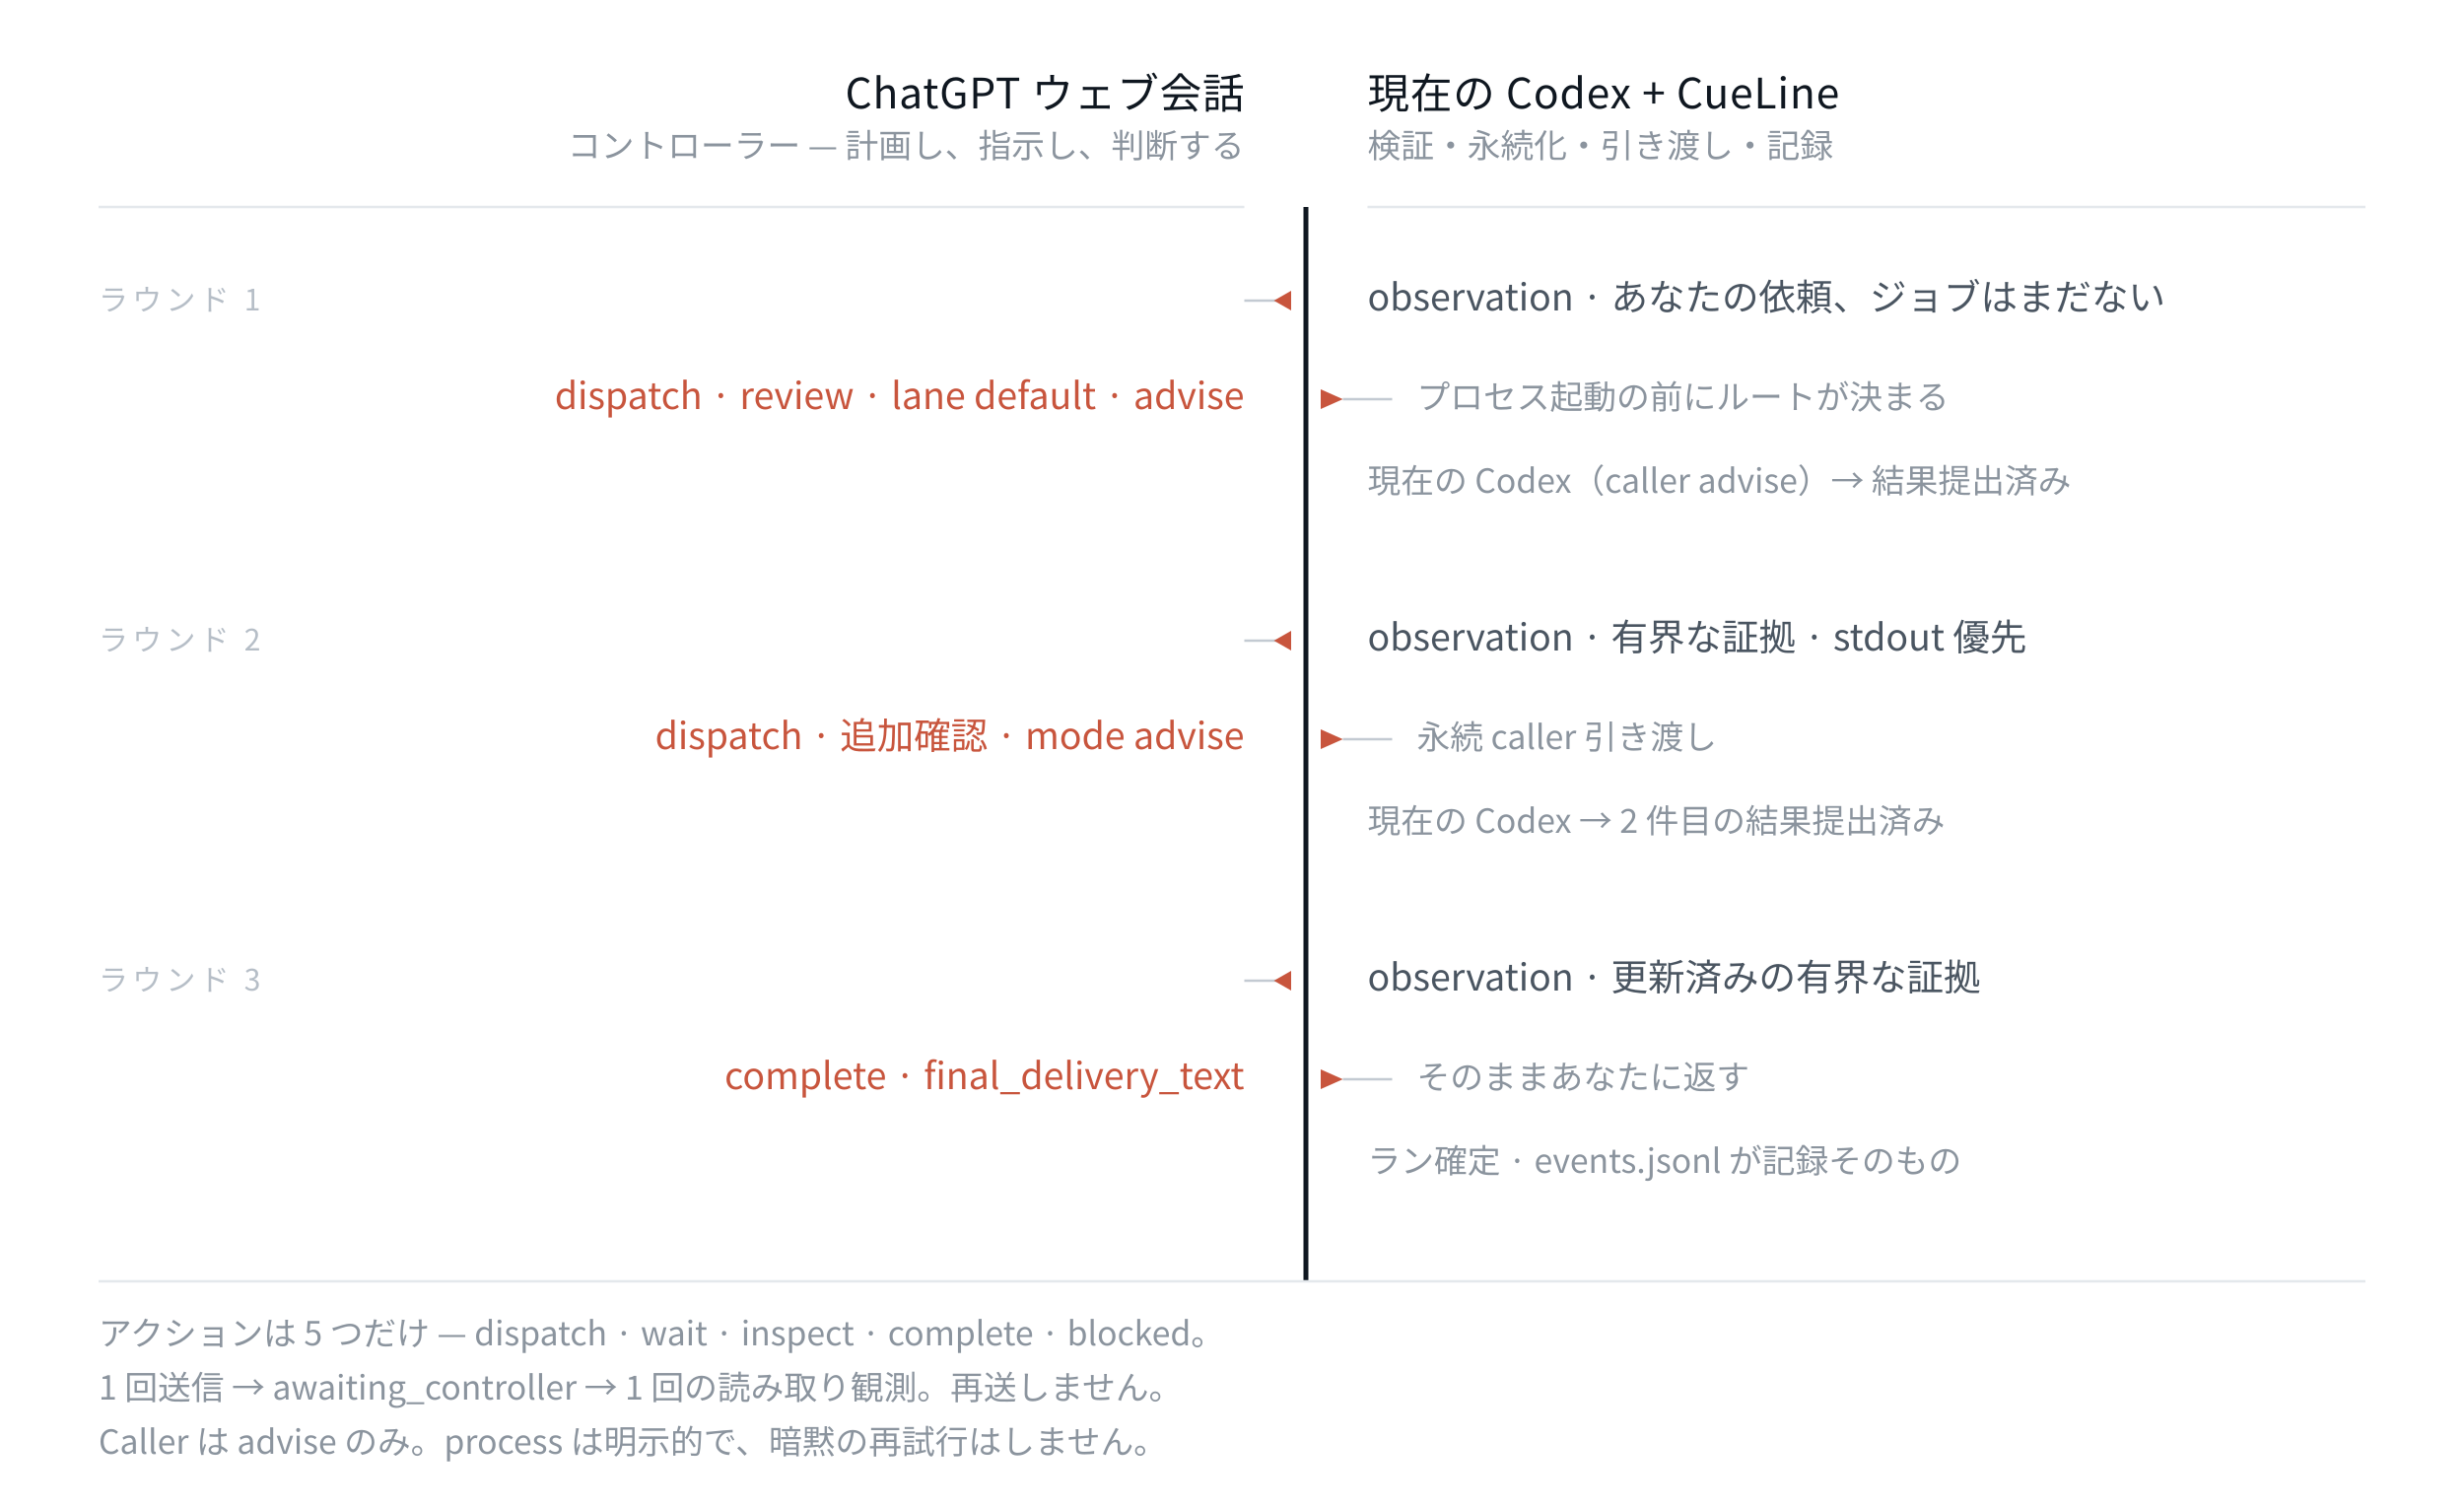
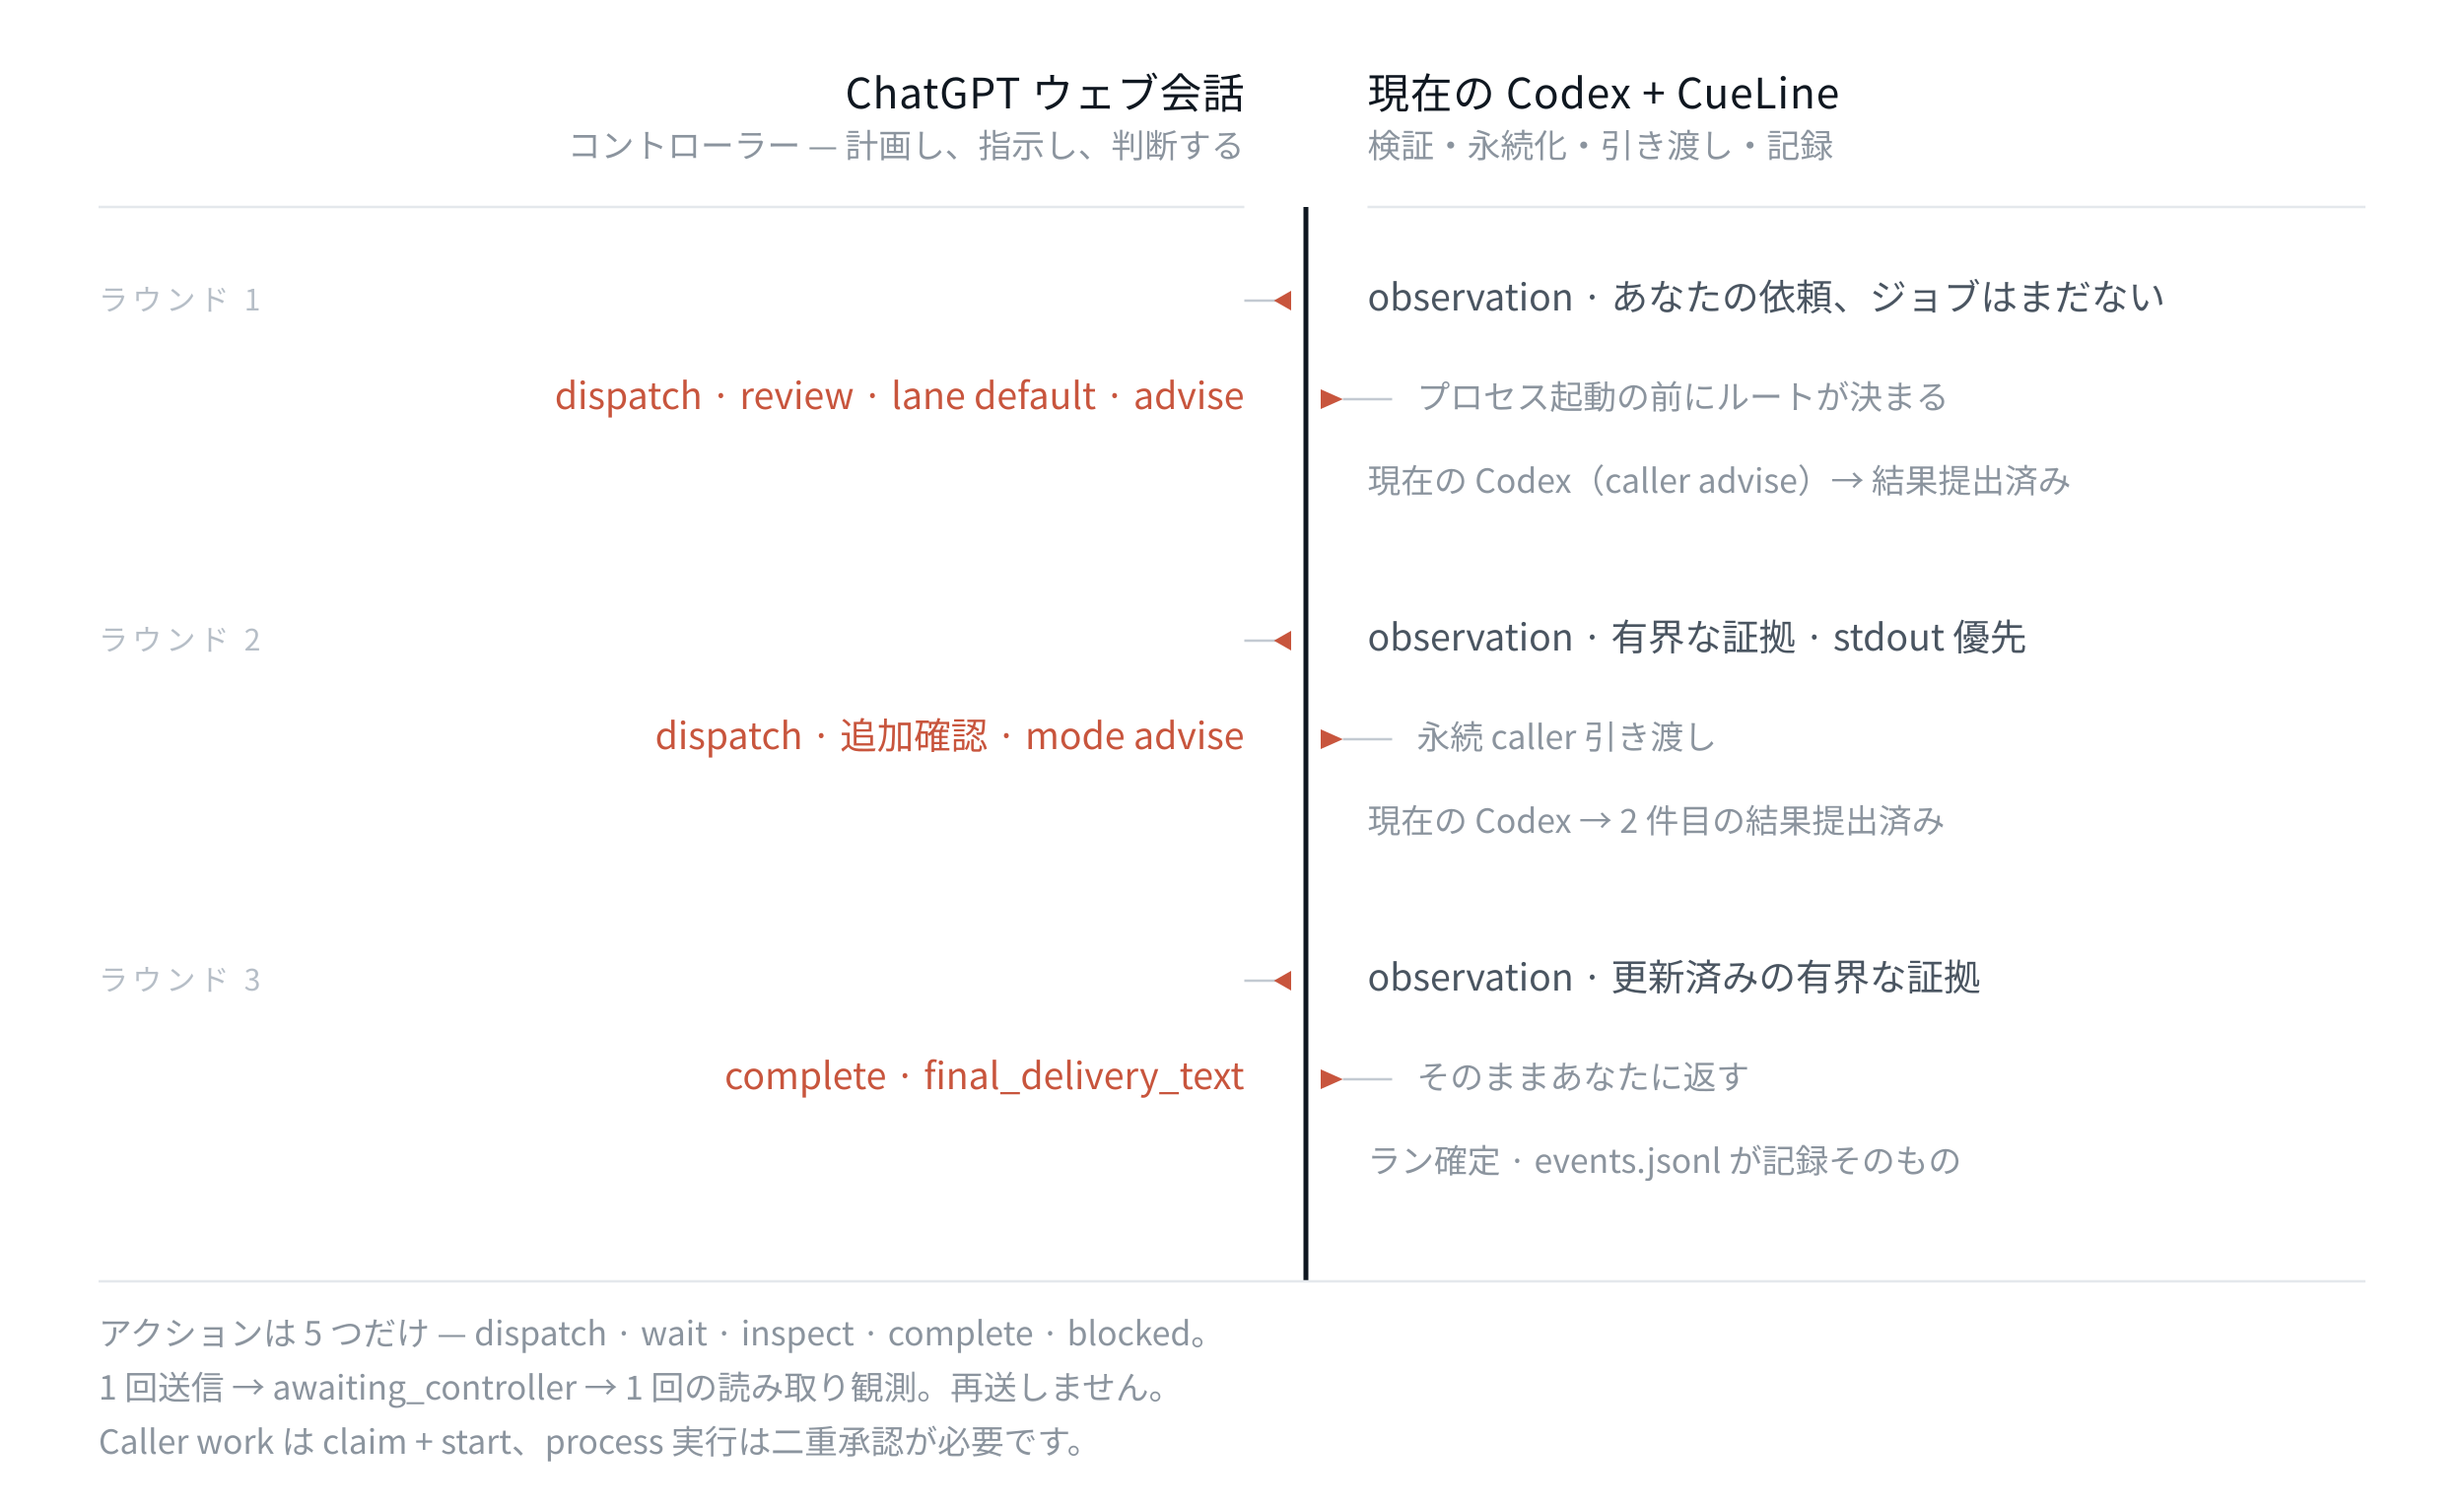
<svg xmlns="http://www.w3.org/2000/svg" viewBox="0 0 1000 612" width="1000" height="612" role="img" aria-label="CueLine の 1 回の実行をプロンプトブックとして読む：マシンが観測を送り、コントローラーがコマンドを 1 つ出し、登録済みの runner が実行し、complete が出るまで続く。">
  <style>
    text { font-family: ui-monospace, SFMono-Regular, Menlo, Consolas, "Hiragino Sans", "Noto Sans CJK JP", "Yu Gothic", monospace }
    .hd   { fill: #0F1720; font-size: 17px; letter-spacing: .02em }
    .sub  { fill: #8B949E; font-size: 13.5px }
    .rule { stroke: #E4E8EC; stroke-width: 1 }
    .spine{ stroke: #0F1720; stroke-width: 2 }
    .tick { stroke: #C3CAD2; stroke-width: 1 }
    .say  { fill: #C8553D; font-size: 15px }
    .obs  { fill: #4A5561; font-size: 15px }
    .note { fill: #8B949E; font-size: 13.5px }
    .rnd  { fill: #B6BEC7; font-size: 12px; letter-spacing: .14em }
    .foot { fill: #8B949E; font-size: 13.5px }
    .cue  { fill: #C8553D }
    @media (prefers-color-scheme: dark) {
      .hd { fill: #E6EDF3 }
      .sub, .note, .foot { fill: #7D8590 }
      .rule { stroke: #21262D }
      .spine { stroke: #C9D1D9 }
      .tick { stroke: #30363D }
      .say { fill: #E0674C }
      .obs { fill: #ADBAC7 }
      .rnd { fill: #484F58 }
      .cue { fill: #E0674C }
    }
  </style>
  <text x="505" y="44" class="hd" text-anchor="end">ChatGPT ウェブ会話</text>
  <text x="505" y="64" class="sub" text-anchor="end">コントローラー — 計画し、指示し、判断する</text>
  <text x="555" y="44" class="hd">現在の Codex + CueLine</text>
  <text x="555" y="64" class="sub">検証・永続化・引き渡し・記録</text>
  <path d="M40 84H505" class="rule" />
  <path d="M555 84H960" class="rule" />
  <path d="M530 84V520" class="spine" />
  <text x="40" y="126" class="rnd">ラウンド 1</text>
  <path d="M505 122H524" class="tick" />
  <text x="555" y="126" class="obs">observation · あなたの依頼、ジョブはまだない</text>
  <path d="M524 118 517 122 524 126z" class="cue" />
  <path d="M536 158 545 162 536 166z" class="cue" />
  <text x="505" y="166" class="say" text-anchor="end">dispatch · review · lane default · advise</text>
  <path d="M545 162H565" class="tick" />
  <text x="575" y="166" class="note">プロセス起動の前にルートが決まる</text>
  <text x="555" y="200" class="note">現在の Codex（caller advise）→ 結果提出済み</text>
  <text x="40" y="264" class="rnd">ラウンド 2</text>
  <path d="M505 260H524" class="tick" />
  <text x="555" y="264" class="obs">observation · 有界な証拠 · stdout 優先</text>
  <path d="M524 256 517 260 524 264z" class="cue" />
  <path d="M536 296 545 300 536 304z" class="cue" />
  <text x="505" y="304" class="say" text-anchor="end">dispatch · 追加確認 · mode advise</text>
  <path d="M545 300H565" class="tick" />
  <text x="575" y="304" class="note">永続 caller 引き渡し</text>
  <text x="555" y="338" class="note">現在の Codex → 2 件目の結果提出済み</text>
  <text x="40" y="402" class="rnd">ラウンド 3</text>
  <path d="M505 398H524" class="tick" />
  <text x="555" y="402" class="obs">observation · 更新済みの有界な証拠</text>
  <path d="M524 394 517 398 524 402z" class="cue" />
  <path d="M536 434 545 438 536 442z" class="cue" />
  <text x="505" y="442" class="say" text-anchor="end">complete · final_delivery_text</text>
  <path d="M545 438H565" class="tick" />
  <text x="575" y="442" class="note">そのままあなたに返す</text>
  <text x="555" y="476" class="note">ラン確定 · events.jsonl が記録そのもの</text>
  <path d="M40 520H960" class="rule" />
  <text x="40" y="546" class="foot">アクションは 5 つだけ — dispatch · wait · inspect · complete · blocked。</text>
  <text x="40" y="568" class="foot">1 回送信 → awaiting_controller → 1 回の読み取り観測。再送しません。</text>
-   <text x="40" y="590" class="foot">Caller は advise のみ。process は明示的で、暗黙の再試行はしません。</text>
+   <text x="40" y="590" class="foot">Caller work は claim + start、process 実行は二重承認が必要です。</text>
</svg>
